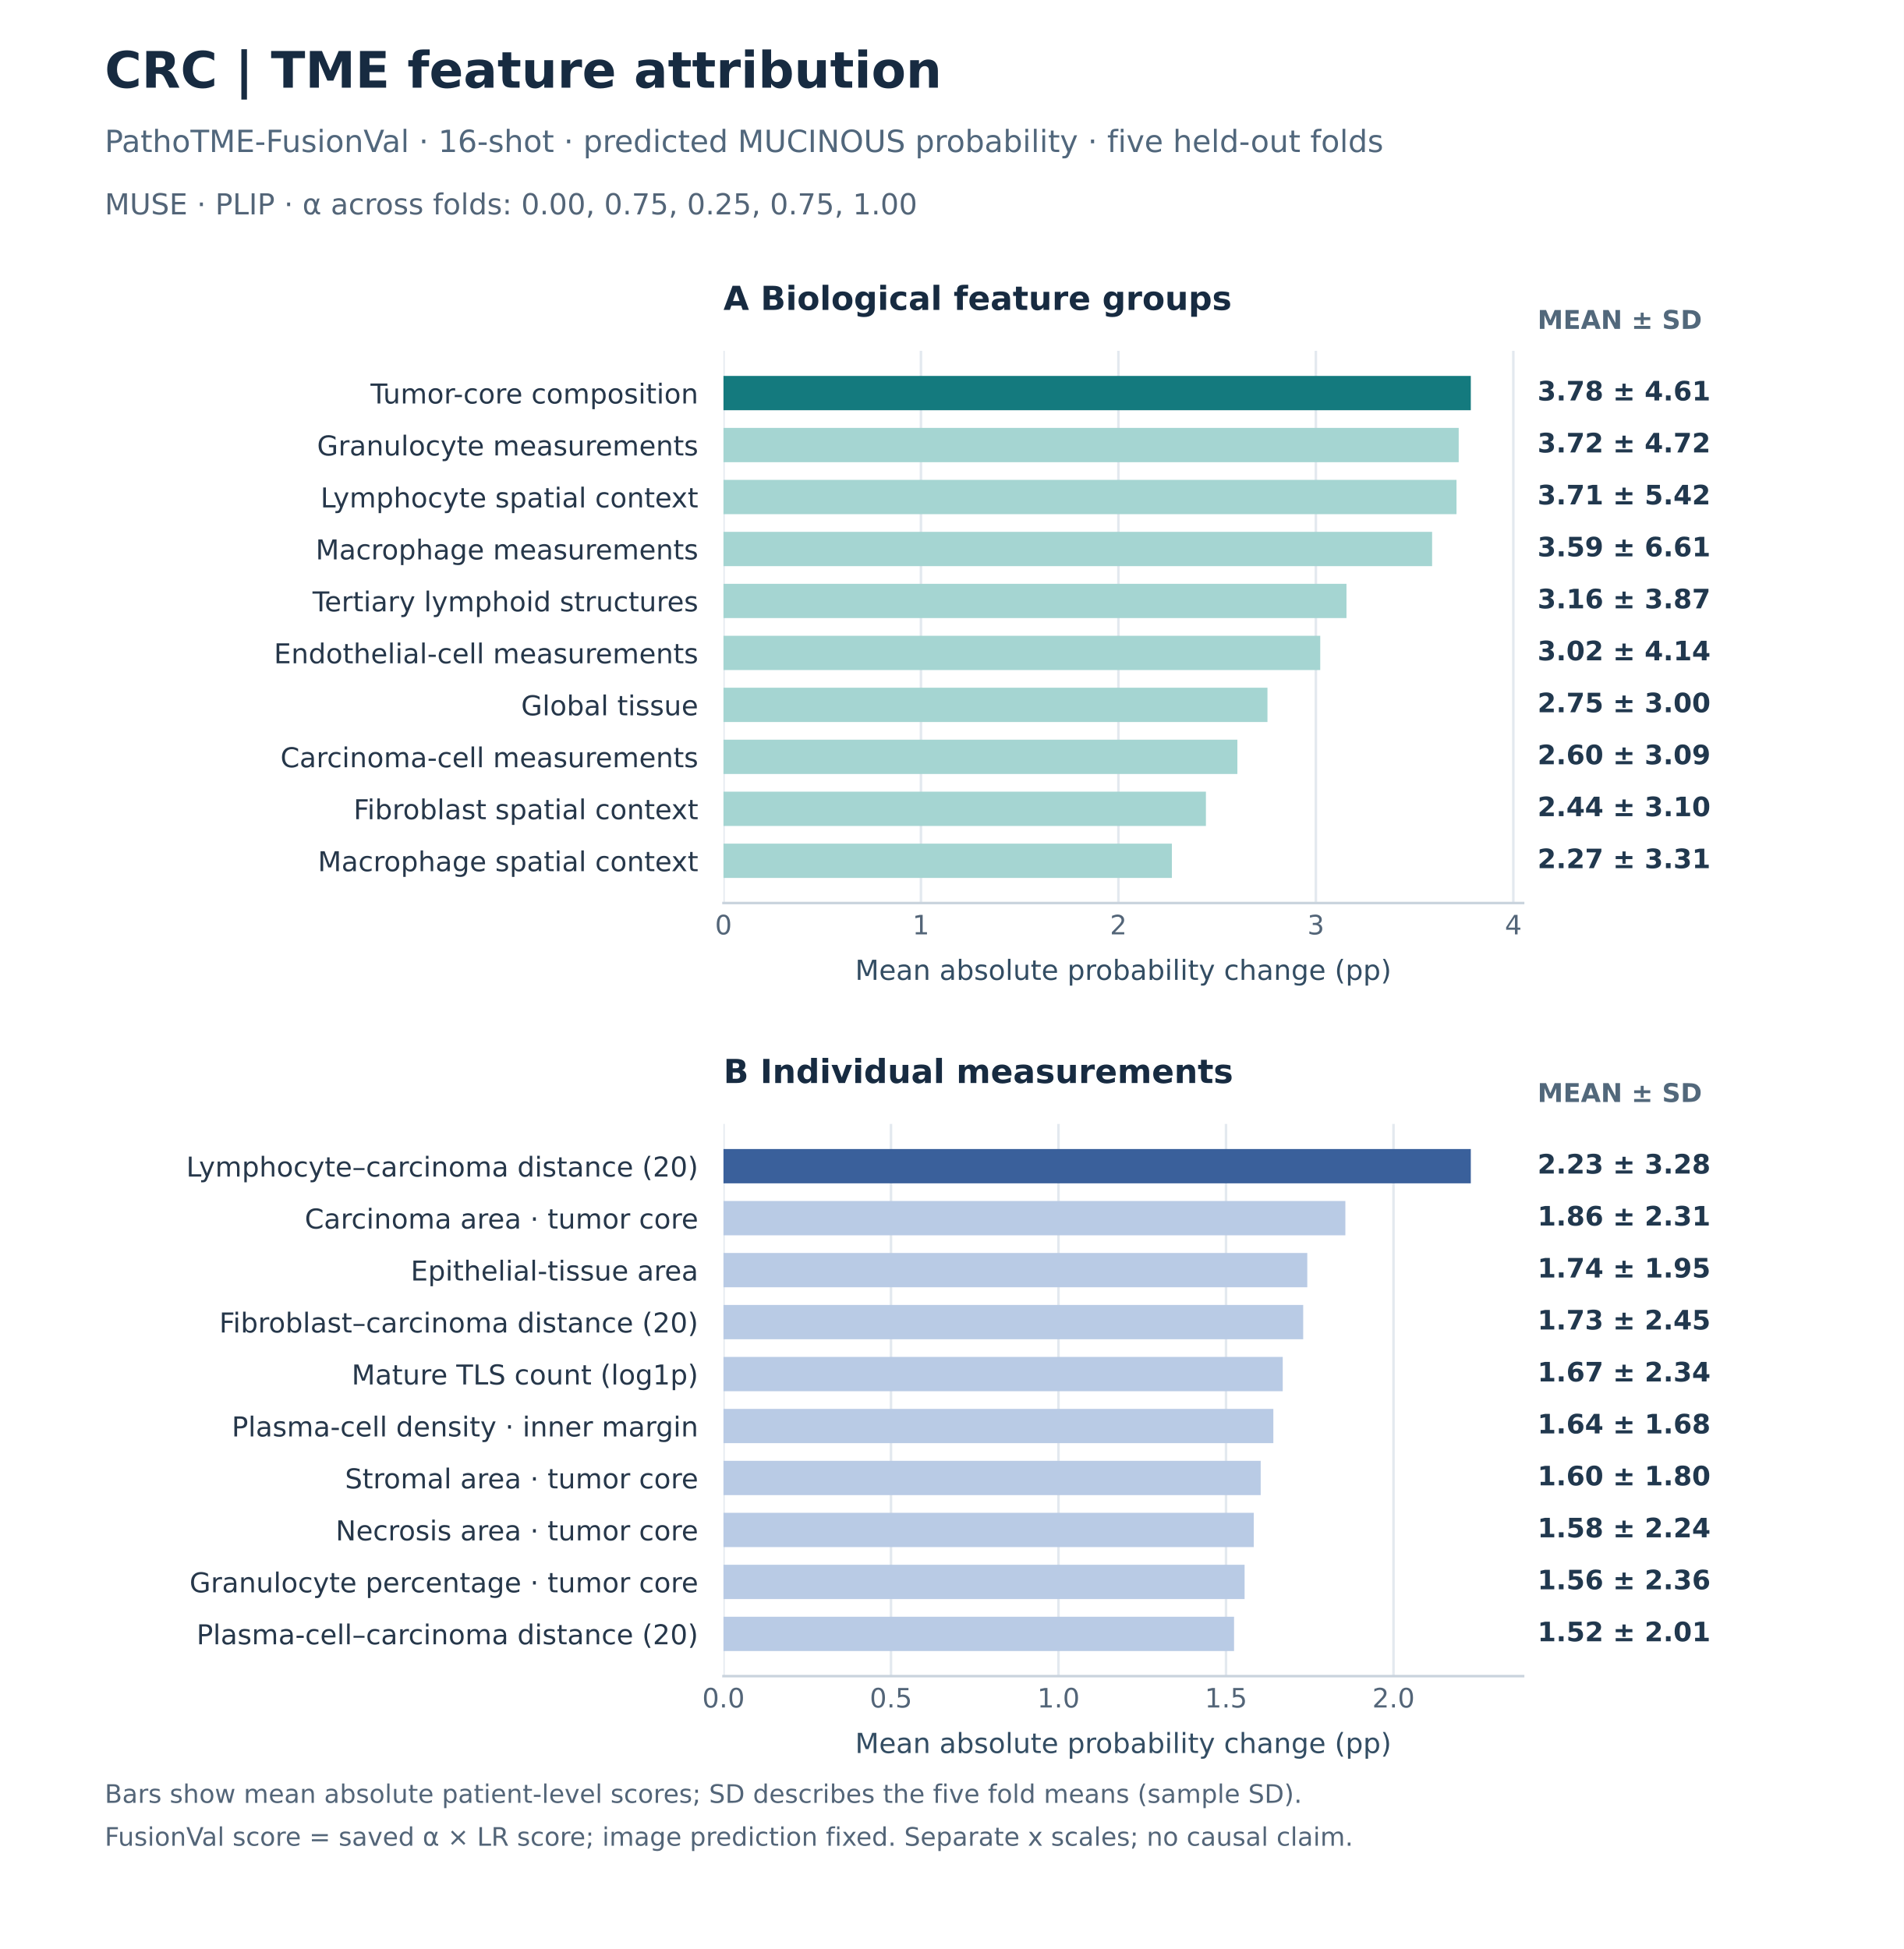
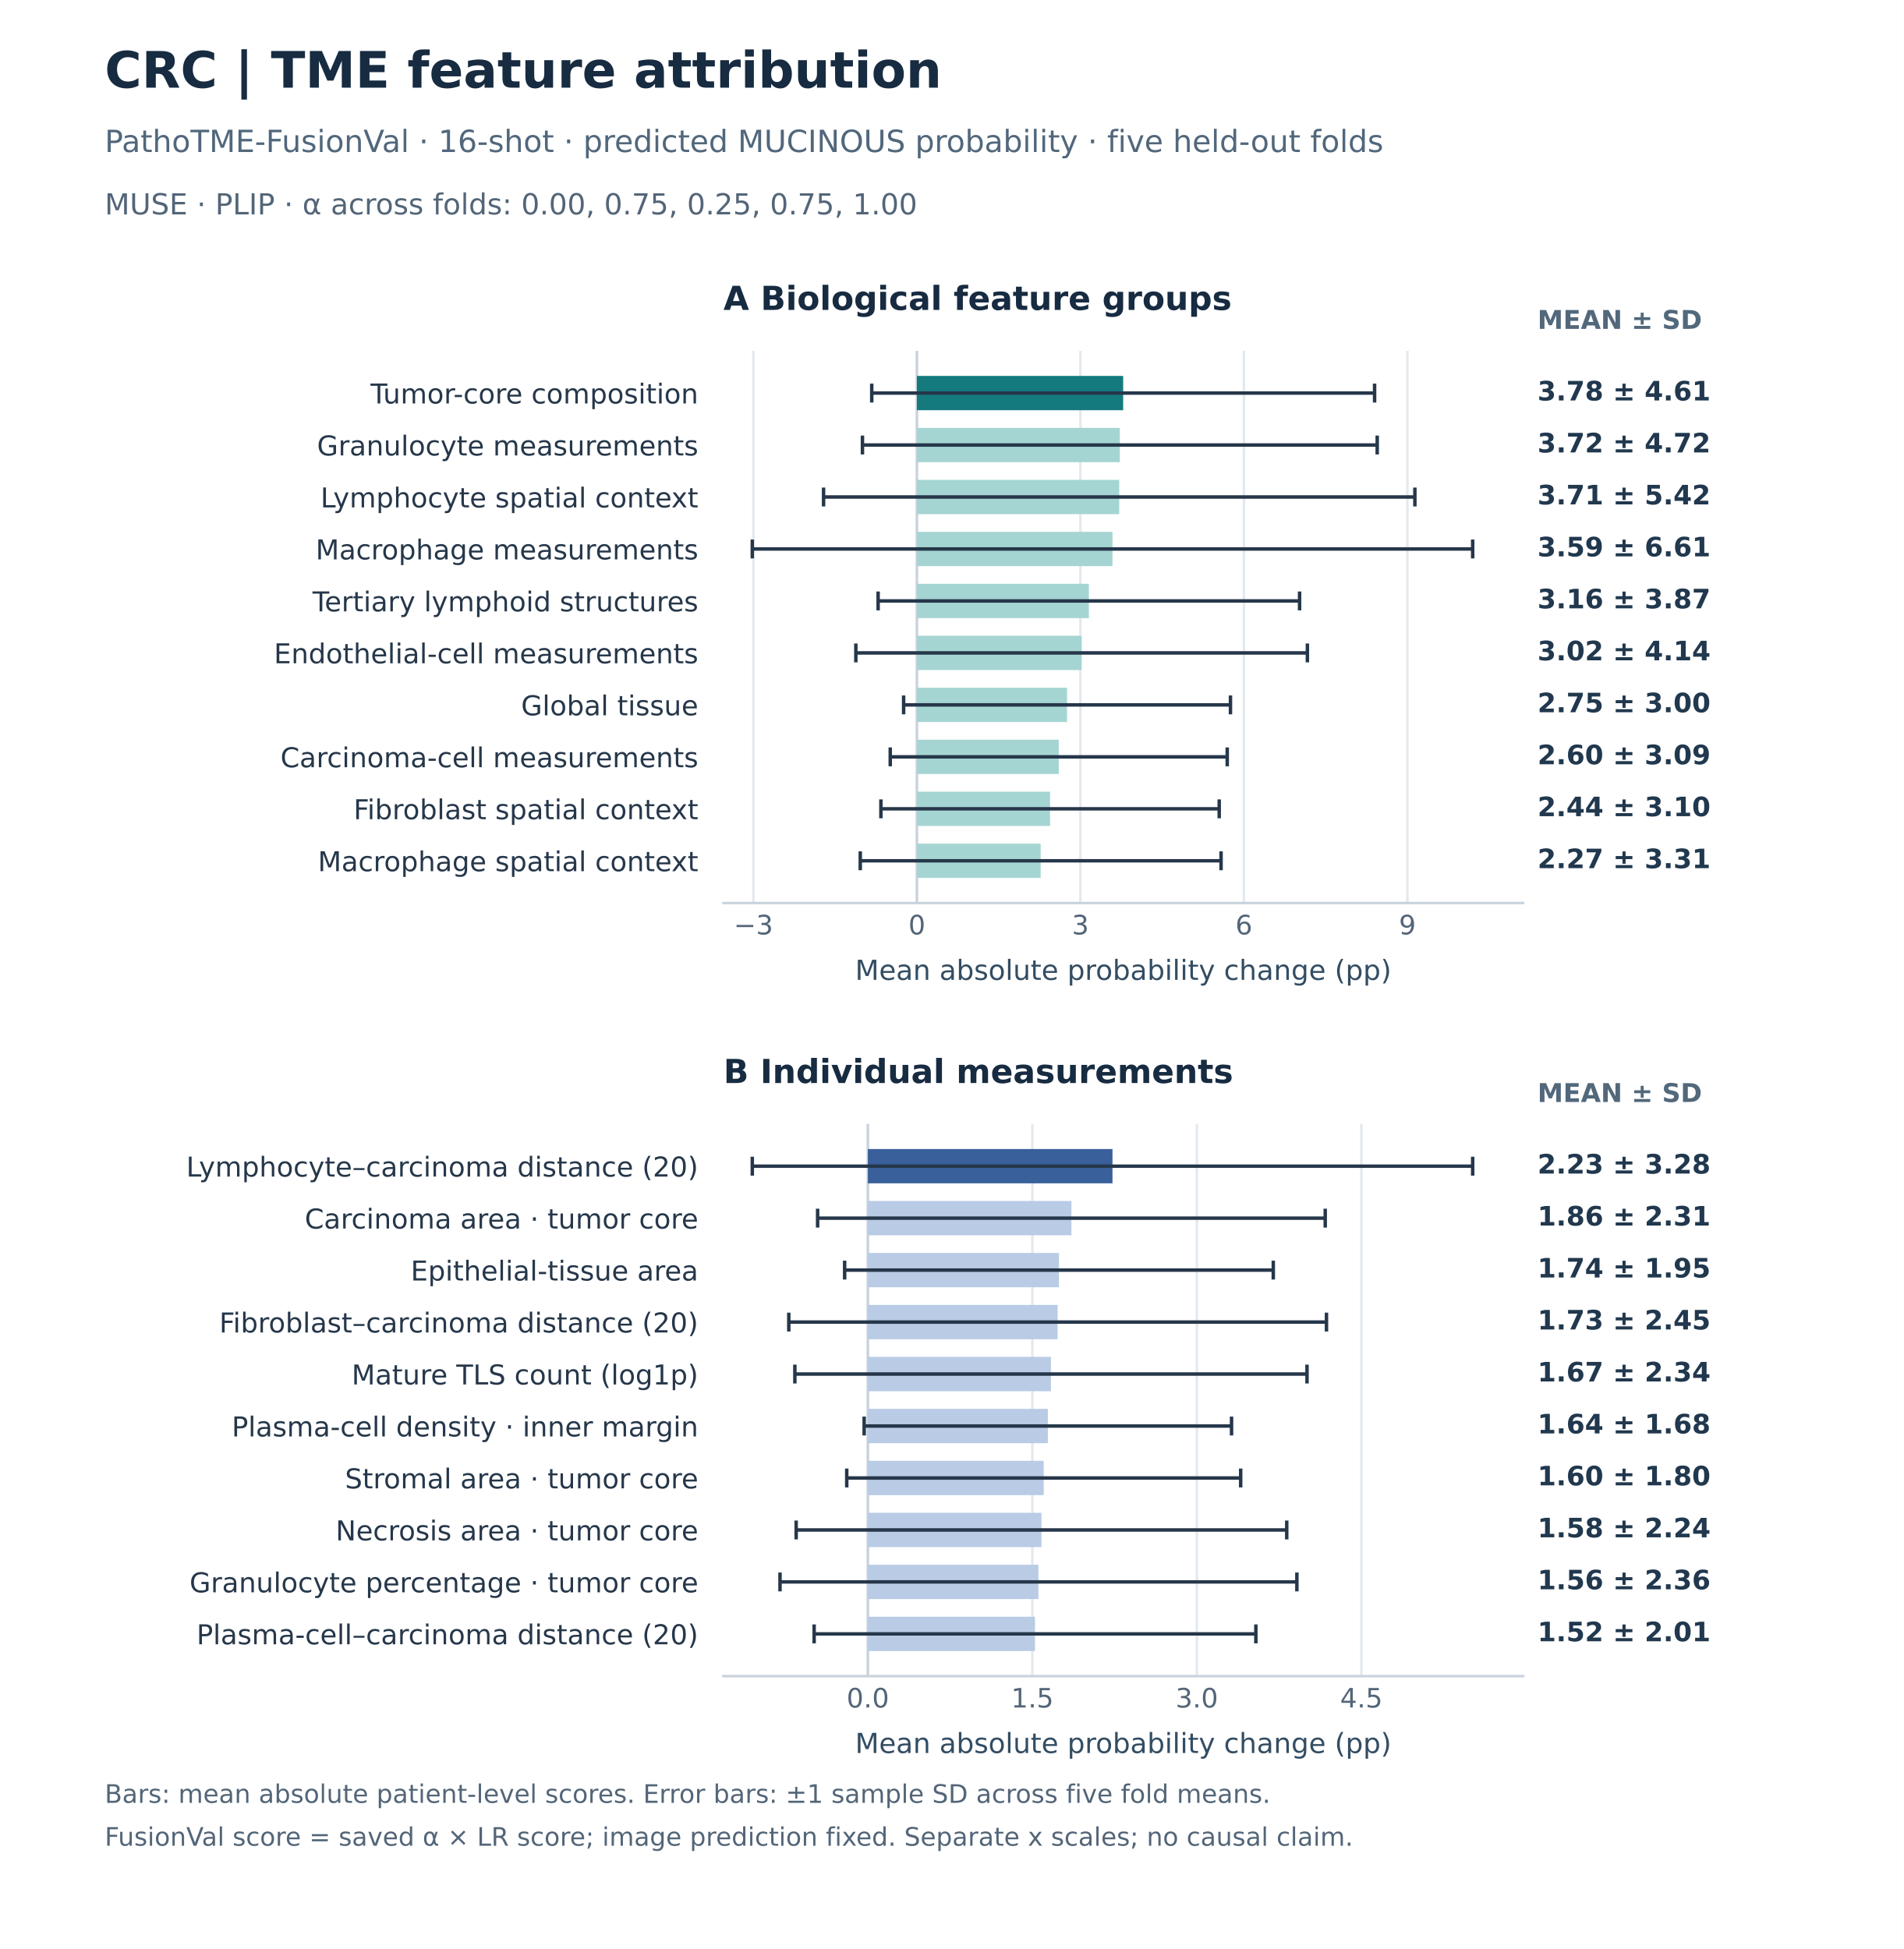
- <svg xmlns="http://www.w3.org/2000/svg" width="604.8pt" height="619.2pt" viewBox="0 0 604.8 619.2" version="1.1">
+ <svg xmlns="http://www.w3.org/2000/svg" xmlns:xlink="http://www.w3.org/1999/xlink" width="604.8pt" height="619.2pt" viewBox="0 0 604.8 619.2" version="1.1">
  <defs>
    <style type="text/css">*{stroke-linejoin: round; stroke-linecap: butt}</style>
  </defs>
  <g id="figure_1">
    <g id="patch_1">
      <path d="M 0 619.2 L 604.8 619.2 L 604.8 0 L 0 0 z " style="fill: #ffffff" />
    </g>
    <g id="axes_1">
      <g id="patch_2">
        <path d="M 229.824 286.896 L 483.84 286.896 L 483.84 111.456 L 229.824 111.456 z " style="fill: #ffffff" />
      </g>
      <g id="matplotlib.axis_1">
        <g id="xtick_1">
          <g id="line2d_1">
-             <path d="M 229.824 286.896 L 229.824 111.456 " clip-path="url(#pbaa1305ae4)" style="fill: none; stroke: #e3e9ef; stroke-width: 0.8; stroke-linecap: square" />
+             <path d="M 239.33 286.896 L 239.33 111.456 " clip-path="url(#pb1732fbd03)" style="fill: none; stroke: #e3e9ef; stroke-width: 0.8; stroke-linecap: square" />
          </g>
          <g id="line2d_2" />
          <g id="text_1">
-             <text style="font-size: 8.5px; font-family: 'DejaVu Sans'; text-anchor: middle; fill: #536578" x="229.824" y="296.855" transform="rotate(-0 229.824 296.8547)">0</text>
+             <text style="font-size: 8.5px; font-family: 'DejaVu Sans'; text-anchor: middle; fill: #536578" x="239.33" y="296.855" transform="rotate(-0 239.3299 296.8547)">−3</text>
          </g>
        </g>
        <g id="xtick_2">
          <g id="line2d_3">
-             <path d="M 292.551 286.896 L 292.551 111.456 " clip-path="url(#pbaa1305ae4)" style="fill: none; stroke: #e3e9ef; stroke-width: 0.8; stroke-linecap: square" />
+             <path d="M 291.269 286.896 L 291.269 111.456 " clip-path="url(#pb1732fbd03)" style="fill: none; stroke: #e3e9ef; stroke-width: 0.8; stroke-linecap: square" />
          </g>
          <g id="line2d_4" />
          <g id="text_2">
-             <text style="font-size: 8.5px; font-family: 'DejaVu Sans'; text-anchor: middle; fill: #536578" x="292.551" y="296.855" transform="rotate(-0 292.551 296.8547)">1</text>
+             <text style="font-size: 8.5px; font-family: 'DejaVu Sans'; text-anchor: middle; fill: #536578" x="291.269" y="296.855" transform="rotate(-0 291.2687 296.8547)">0</text>
          </g>
        </g>
        <g id="xtick_3">
          <g id="line2d_5">
-             <path d="M 355.278 286.896 L 355.278 111.456 " clip-path="url(#pbaa1305ae4)" style="fill: none; stroke: #e3e9ef; stroke-width: 0.8; stroke-linecap: square" />
+             <path d="M 343.208 286.896 L 343.208 111.456 " clip-path="url(#pb1732fbd03)" style="fill: none; stroke: #e3e9ef; stroke-width: 0.8; stroke-linecap: square" />
          </g>
          <g id="line2d_6" />
          <g id="text_3">
-             <text style="font-size: 8.5px; font-family: 'DejaVu Sans'; text-anchor: middle; fill: #536578" x="355.278" y="296.855" transform="rotate(-0 355.278 296.8547)">2</text>
+             <text style="font-size: 8.5px; font-family: 'DejaVu Sans'; text-anchor: middle; fill: #536578" x="343.208" y="296.855" transform="rotate(-0 343.2076 296.8547)">3</text>
          </g>
        </g>
        <g id="xtick_4">
          <g id="line2d_7">
-             <path d="M 418.005 286.896 L 418.005 111.456 " clip-path="url(#pbaa1305ae4)" style="fill: none; stroke: #e3e9ef; stroke-width: 0.8; stroke-linecap: square" />
+             <path d="M 395.146 286.896 L 395.146 111.456 " clip-path="url(#pb1732fbd03)" style="fill: none; stroke: #e3e9ef; stroke-width: 0.8; stroke-linecap: square" />
          </g>
          <g id="line2d_8" />
          <g id="text_4">
-             <text style="font-size: 8.5px; font-family: 'DejaVu Sans'; text-anchor: middle; fill: #536578" x="418.005" y="296.855" transform="rotate(-0 418.005 296.8547)">3</text>
+             <text style="font-size: 8.5px; font-family: 'DejaVu Sans'; text-anchor: middle; fill: #536578" x="395.146" y="296.855" transform="rotate(-0 395.1465 296.8547)">6</text>
          </g>
        </g>
        <g id="xtick_5">
          <g id="line2d_9">
-             <path d="M 480.732 286.896 L 480.732 111.456 " clip-path="url(#pbaa1305ae4)" style="fill: none; stroke: #e3e9ef; stroke-width: 0.8; stroke-linecap: square" />
+             <path d="M 447.085 286.896 L 447.085 111.456 " clip-path="url(#pb1732fbd03)" style="fill: none; stroke: #e3e9ef; stroke-width: 0.8; stroke-linecap: square" />
          </g>
          <g id="line2d_10" />
          <g id="text_5">
-             <text style="font-size: 8.5px; font-family: 'DejaVu Sans'; text-anchor: middle; fill: #536578" x="480.732" y="296.855" transform="rotate(-0 480.7319 296.8547)">4</text>
+             <text style="font-size: 8.5px; font-family: 'DejaVu Sans'; text-anchor: middle; fill: #536578" x="447.085" y="296.855" transform="rotate(-0 447.0853 296.8547)">9</text>
          </g>
        </g>
        <g id="text_6">
          <text style="font-size: 8.8px; font-family: 'DejaVu Sans'; text-anchor: middle; fill: #334d63" x="356.832" y="311.309" transform="rotate(-0 356.832 311.309)">Mean absolute probability change (pp)</text>
        </g>
      </g>
      <g id="matplotlib.axis_2">
        <g id="ytick_1">
          <g id="line2d_11" />
          <g id="text_7">
            <text style="font-size: 8.7px; font-family: 'DejaVu Sans'; text-anchor: end; fill: #26374a" x="221.824" y="128.184" transform="rotate(-0 221.824 128.1843)">Tumor-core composition</text>
          </g>
        </g>
        <g id="ytick_2">
          <g id="line2d_12" />
          <g id="text_8">
            <text style="font-size: 8.7px; font-family: 'DejaVu Sans'; text-anchor: end; fill: #26374a" x="221.824" y="144.695" transform="rotate(-0 221.824 144.6948)">Granulocyte measurements</text>
          </g>
        </g>
        <g id="ytick_3">
          <g id="line2d_13" />
          <g id="text_9">
            <text style="font-size: 8.7px; font-family: 'DejaVu Sans'; text-anchor: end; fill: #26374a" x="221.824" y="161.205" transform="rotate(-0 221.824 161.2052)">Lymphocyte spatial context</text>
          </g>
        </g>
        <g id="ytick_4">
          <g id="line2d_14" />
          <g id="text_10">
            <text style="font-size: 8.7px; font-family: 'DejaVu Sans'; text-anchor: end; fill: #26374a" x="221.824" y="177.716" transform="rotate(-0 221.824 177.7157)">Macrophage measurements</text>
          </g>
        </g>
        <g id="ytick_5">
          <g id="line2d_15" />
          <g id="text_11">
            <text style="font-size: 8.7px; font-family: 'DejaVu Sans'; text-anchor: end; fill: #26374a" x="221.824" y="194.226" transform="rotate(-0 221.824 194.2261)">Tertiary lymphoid structures</text>
          </g>
        </g>
        <g id="ytick_6">
          <g id="line2d_16" />
          <g id="text_12">
            <text style="font-size: 8.7px; font-family: 'DejaVu Sans'; text-anchor: end; fill: #26374a" x="221.824" y="210.737" transform="rotate(-0 221.824 210.7365)">Endothelial-cell measurements</text>
          </g>
        </g>
        <g id="ytick_7">
          <g id="line2d_17" />
          <g id="text_13">
            <text style="font-size: 8.7px; font-family: 'DejaVu Sans'; text-anchor: end; fill: #26374a" x="221.824" y="227.247" transform="rotate(-0 221.824 227.247)">Global tissue</text>
          </g>
        </g>
        <g id="ytick_8">
          <g id="line2d_18" />
          <g id="text_14">
            <text style="font-size: 8.7px; font-family: 'DejaVu Sans'; text-anchor: end; fill: #26374a" x="221.824" y="243.757" transform="rotate(-0 221.824 243.7574)">Carcinoma-cell measurements</text>
          </g>
        </g>
        <g id="ytick_9">
          <g id="line2d_19" />
          <g id="text_15">
            <text style="font-size: 8.7px; font-family: 'DejaVu Sans'; text-anchor: end; fill: #26374a" x="221.824" y="260.268" transform="rotate(-0 221.824 260.2679)">Fibroblast spatial context</text>
          </g>
        </g>
        <g id="ytick_10">
          <g id="line2d_20" />
          <g id="text_16">
            <text style="font-size: 8.7px; font-family: 'DejaVu Sans'; text-anchor: end; fill: #26374a" x="221.824" y="276.778" transform="rotate(-0 221.824 276.7783)">Macrophage spatial context</text>
          </g>
        </g>
      </g>
+       <g id="line2d_21">
+         <path d="M 291.269 286.896 L 291.269 111.456 " clip-path="url(#pb1732fbd03)" style="fill: none; stroke: #c9d3dd; stroke-width: 0.8; stroke-linecap: square" />
+       </g>
      <g id="patch_3">
-         <path d="M 229.824 119.431 L 467.222 119.431 L 467.222 130.327 L 229.824 130.327 z " clip-path="url(#pbaa1305ae4)" style="fill: #147a7e" />
+         <path d="M 291.269 119.431 L 356.792 119.431 L 356.792 130.327 L 291.269 130.327 z " clip-path="url(#pb1732fbd03)" style="fill: #147a7e" />
      </g>
      <g id="patch_4">
-         <path d="M 229.824 135.941 L 463.382 135.941 L 463.382 146.838 L 229.824 146.838 z " clip-path="url(#pbaa1305ae4)" style="fill: #a5d5d2" />
+         <path d="M 291.269 135.941 L 355.732 135.941 L 355.732 146.838 L 291.269 146.838 z " clip-path="url(#pb1732fbd03)" style="fill: #a5d5d2" />
      </g>
      <g id="patch_5">
-         <path d="M 229.824 152.451 L 462.68 152.451 L 462.68 163.348 L 229.824 163.348 z " clip-path="url(#pbaa1305ae4)" style="fill: #a5d5d2" />
+         <path d="M 291.269 152.451 L 355.538 152.451 L 355.538 163.348 L 291.269 163.348 z " clip-path="url(#pb1732fbd03)" style="fill: #a5d5d2" />
      </g>
      <g id="patch_6">
-         <path d="M 229.824 168.962 L 454.931 168.962 L 454.931 179.859 L 229.824 179.859 z " clip-path="url(#pbaa1305ae4)" style="fill: #a5d5d2" />
+         <path d="M 291.269 168.962 L 353.399 168.962 L 353.399 179.859 L 291.269 179.859 z " clip-path="url(#pb1732fbd03)" style="fill: #a5d5d2" />
      </g>
      <g id="patch_7">
-         <path d="M 229.824 185.472 L 427.73 185.472 L 427.73 196.369 L 229.824 196.369 z " clip-path="url(#pbaa1305ae4)" style="fill: #a5d5d2" />
+         <path d="M 291.269 185.472 L 345.892 185.472 L 345.892 196.369 L 291.269 196.369 z " clip-path="url(#pb1732fbd03)" style="fill: #a5d5d2" />
      </g>
      <g id="patch_8">
-         <path d="M 229.824 201.983 L 419.394 201.983 L 419.394 212.88 L 229.824 212.88 z " clip-path="url(#pbaa1305ae4)" style="fill: #a5d5d2" />
+         <path d="M 291.269 201.983 L 343.591 201.983 L 343.591 212.88 L 291.269 212.88 z " clip-path="url(#pb1732fbd03)" style="fill: #a5d5d2" />
      </g>
      <g id="patch_9">
-         <path d="M 229.824 218.493 L 402.63 218.493 L 402.63 229.39 L 229.824 229.39 z " clip-path="url(#pbaa1305ae4)" style="fill: #a5d5d2" />
+         <path d="M 291.269 218.493 L 338.964 218.493 L 338.964 229.39 L 291.269 229.39 z " clip-path="url(#pb1732fbd03)" style="fill: #a5d5d2" />
      </g>
      <g id="patch_10">
-         <path d="M 229.824 235.004 L 393.071 235.004 L 393.071 245.901 L 229.824 245.901 z " clip-path="url(#pbaa1305ae4)" style="fill: #a5d5d2" />
+         <path d="M 291.269 235.004 L 336.326 235.004 L 336.326 245.901 L 291.269 245.901 z " clip-path="url(#pb1732fbd03)" style="fill: #a5d5d2" />
      </g>
      <g id="patch_11">
-         <path d="M 229.824 251.514 L 383.082 251.514 L 383.082 262.411 L 229.824 262.411 z " clip-path="url(#pbaa1305ae4)" style="fill: #a5d5d2" />
+         <path d="M 291.269 251.514 L 333.569 251.514 L 333.569 262.411 L 291.269 262.411 z " clip-path="url(#pb1732fbd03)" style="fill: #a5d5d2" />
      </g>
      <g id="patch_12">
-         <path d="M 229.824 268.025 L 372.265 268.025 L 372.265 278.921 L 229.824 278.921 z " clip-path="url(#pbaa1305ae4)" style="fill: #a5d5d2" />
+         <path d="M 291.269 268.025 L 330.583 268.025 L 330.583 278.921 L 291.269 278.921 z " clip-path="url(#pb1732fbd03)" style="fill: #a5d5d2" />
      </g>
      <g id="patch_13">
        <path d="M 229.824 286.896 L 483.84 286.896 " style="fill: none; stroke: #c9d3dd; stroke-width: 0.8; stroke-linejoin: miter; stroke-linecap: square" />
+       </g>
+       <g id="LineCollection_1">
+         <path d="M 276.923 124.879 L 436.66 124.879 " clip-path="url(#pb1732fbd03)" style="fill: none; stroke: #26374a; stroke-width: 1.1" />
+         <path d="M 273.973 141.389 L 437.491 141.389 " clip-path="url(#pb1732fbd03)" style="fill: none; stroke: #26374a; stroke-width: 1.1" />
+         <path d="M 261.62 157.9 L 449.456 157.9 " clip-path="url(#pb1732fbd03)" style="fill: none; stroke: #26374a; stroke-width: 1.1" />
+         <path d="M 238.978 174.41 L 467.821 174.41 " clip-path="url(#pb1732fbd03)" style="fill: none; stroke: #26374a; stroke-width: 1.1" />
+         <path d="M 278.951 190.921 L 412.832 190.921 " clip-path="url(#pb1732fbd03)" style="fill: none; stroke: #26374a; stroke-width: 1.1" />
+         <path d="M 271.87 207.431 L 415.312 207.431 " clip-path="url(#pb1732fbd03)" style="fill: none; stroke: #26374a; stroke-width: 1.1" />
+         <path d="M 287.052 223.942 L 390.876 223.942 " clip-path="url(#pb1732fbd03)" style="fill: none; stroke: #26374a; stroke-width: 1.1" />
+         <path d="M 282.802 240.452 L 389.849 240.452 " clip-path="url(#pb1732fbd03)" style="fill: none; stroke: #26374a; stroke-width: 1.1" />
+         <path d="M 279.834 256.963 L 387.303 256.963 " clip-path="url(#pb1732fbd03)" style="fill: none; stroke: #26374a; stroke-width: 1.1" />
+         <path d="M 273.276 273.473 L 387.89 273.473 " clip-path="url(#pb1732fbd03)" style="fill: none; stroke: #26374a; stroke-width: 1.1" />
+       </g>
+       <g id="line2d_22">
+         <defs>
+           <path id="m131f5a42c3" d="M 0 3 L 0 -3 " style="stroke: #26374a; stroke-width: 1.1" />
+         </defs>
+         <g clip-path="url(#pb1732fbd03)">
+           <use xlink:href="#m131f5a42c3" x="276.923" y="124.879" style="fill: #1f77b4; stroke: #26374a; stroke-width: 1.1" />
+           <use xlink:href="#m131f5a42c3" x="273.973" y="141.389" style="fill: #1f77b4; stroke: #26374a; stroke-width: 1.1" />
+           <use xlink:href="#m131f5a42c3" x="261.62" y="157.9" style="fill: #1f77b4; stroke: #26374a; stroke-width: 1.1" />
+           <use xlink:href="#m131f5a42c3" x="238.978" y="174.41" style="fill: #1f77b4; stroke: #26374a; stroke-width: 1.1" />
+           <use xlink:href="#m131f5a42c3" x="278.951" y="190.921" style="fill: #1f77b4; stroke: #26374a; stroke-width: 1.1" />
+           <use xlink:href="#m131f5a42c3" x="271.87" y="207.431" style="fill: #1f77b4; stroke: #26374a; stroke-width: 1.1" />
+           <use xlink:href="#m131f5a42c3" x="287.052" y="223.942" style="fill: #1f77b4; stroke: #26374a; stroke-width: 1.1" />
+           <use xlink:href="#m131f5a42c3" x="282.802" y="240.452" style="fill: #1f77b4; stroke: #26374a; stroke-width: 1.1" />
+           <use xlink:href="#m131f5a42c3" x="279.834" y="256.963" style="fill: #1f77b4; stroke: #26374a; stroke-width: 1.1" />
+           <use xlink:href="#m131f5a42c3" x="273.276" y="273.473" style="fill: #1f77b4; stroke: #26374a; stroke-width: 1.1" />
+         </g>
+       </g>
+       <g id="line2d_23">
+         <g clip-path="url(#pb1732fbd03)">
+           <use xlink:href="#m131f5a42c3" x="436.66" y="124.879" style="fill: #1f77b4; stroke: #26374a; stroke-width: 1.1" />
+           <use xlink:href="#m131f5a42c3" x="437.491" y="141.389" style="fill: #1f77b4; stroke: #26374a; stroke-width: 1.1" />
+           <use xlink:href="#m131f5a42c3" x="449.456" y="157.9" style="fill: #1f77b4; stroke: #26374a; stroke-width: 1.1" />
+           <use xlink:href="#m131f5a42c3" x="467.821" y="174.41" style="fill: #1f77b4; stroke: #26374a; stroke-width: 1.1" />
+           <use xlink:href="#m131f5a42c3" x="412.832" y="190.921" style="fill: #1f77b4; stroke: #26374a; stroke-width: 1.1" />
+           <use xlink:href="#m131f5a42c3" x="415.312" y="207.431" style="fill: #1f77b4; stroke: #26374a; stroke-width: 1.1" />
+           <use xlink:href="#m131f5a42c3" x="390.876" y="223.942" style="fill: #1f77b4; stroke: #26374a; stroke-width: 1.1" />
+           <use xlink:href="#m131f5a42c3" x="389.849" y="240.452" style="fill: #1f77b4; stroke: #26374a; stroke-width: 1.1" />
+           <use xlink:href="#m131f5a42c3" x="387.303" y="256.963" style="fill: #1f77b4; stroke: #26374a; stroke-width: 1.1" />
+           <use xlink:href="#m131f5a42c3" x="387.89" y="273.473" style="fill: #1f77b4; stroke: #26374a; stroke-width: 1.1" />
+         </g>
      </g>
      <g id="text_17">
        <text style="font-weight: 700; font-size: 8.2px; font-family: 'DejaVu Sans'; text-anchor: start; fill: #52687b" x="488.412" y="104.487" transform="rotate(-0 488.4123 104.4875)">MEAN ± SD</text>
      </g>
      <g id="text_18">
        <text style="font-weight: 700; font-size: 10.5px; font-family: 'DejaVu Sans'; text-anchor: start; fill: #172b41" x="229.824" y="98.456" transform="rotate(-0 229.824 98.456)">A  Biological feature groups</text>
      </g>
      <g id="text_19">
        <text style="font-weight: 600; font-size: 8.5px; font-family: 'DejaVu Sans'; text-anchor: start; fill: #21384e" x="488.412" y="127.224" transform="rotate(-0 488.4123 127.2245)">3.78 ± 4.61</text>
      </g>
      <g id="text_20">
        <text style="font-weight: 600; font-size: 8.5px; font-family: 'DejaVu Sans'; text-anchor: start; fill: #21384e" x="488.412" y="143.735" transform="rotate(-0 488.4123 143.7349)">3.72 ± 4.72</text>
      </g>
      <g id="text_21">
        <text style="font-weight: 600; font-size: 8.5px; font-family: 'DejaVu Sans'; text-anchor: start; fill: #21384e" x="488.412" y="160.245" transform="rotate(-0 488.4123 160.2454)">3.71 ± 5.42</text>
      </g>
      <g id="text_22">
        <text style="font-weight: 600; font-size: 8.5px; font-family: 'DejaVu Sans'; text-anchor: start; fill: #21384e" x="488.412" y="176.756" transform="rotate(-0 488.4123 176.7558)">3.59 ± 6.61</text>
      </g>
      <g id="text_23">
        <text style="font-weight: 600; font-size: 8.5px; font-family: 'DejaVu Sans'; text-anchor: start; fill: #21384e" x="488.412" y="193.266" transform="rotate(-0 488.4123 193.2662)">3.16 ± 3.87</text>
      </g>
      <g id="text_24">
        <text style="font-weight: 600; font-size: 8.5px; font-family: 'DejaVu Sans'; text-anchor: start; fill: #21384e" x="488.412" y="209.777" transform="rotate(-0 488.4123 209.7767)">3.02 ± 4.14</text>
      </g>
      <g id="text_25">
        <text style="font-weight: 600; font-size: 8.5px; font-family: 'DejaVu Sans'; text-anchor: start; fill: #21384e" x="488.412" y="226.287" transform="rotate(-0 488.4123 226.2871)">2.75 ± 3.00</text>
      </g>
      <g id="text_26">
        <text style="font-weight: 600; font-size: 8.5px; font-family: 'DejaVu Sans'; text-anchor: start; fill: #21384e" x="488.412" y="242.798" transform="rotate(-0 488.4123 242.7976)">2.60 ± 3.09</text>
      </g>
      <g id="text_27">
        <text style="font-weight: 600; font-size: 8.5px; font-family: 'DejaVu Sans'; text-anchor: start; fill: #21384e" x="488.412" y="259.308" transform="rotate(-0 488.4123 259.308)">2.44 ± 3.10</text>
      </g>
      <g id="text_28">
        <text style="font-weight: 600; font-size: 8.5px; font-family: 'DejaVu Sans'; text-anchor: start; fill: #21384e" x="488.412" y="275.818" transform="rotate(-0 488.4123 275.8185)">2.27 ± 3.31</text>
      </g>
    </g>
    <g id="axes_2">
      <g id="patch_14">
        <path d="M 229.824 532.512 L 483.84 532.512 L 483.84 357.072 L 229.824 357.072 z " style="fill: #ffffff" />
      </g>
      <g id="matplotlib.axis_3">
        <g id="xtick_6">
-           <g id="line2d_21">
-             <path d="M 229.824 532.512 L 229.824 357.072 " clip-path="url(#p6e0feb3600)" style="fill: none; stroke: #e3e9ef; stroke-width: 0.8; stroke-linecap: square" />
-           </g>
-           <g id="line2d_22" />
+           <g id="line2d_24">
+             <path d="M 275.69 532.512 L 275.69 357.072 " clip-path="url(#pdbe1bb6388)" style="fill: none; stroke: #e3e9ef; stroke-width: 0.8; stroke-linecap: square" />
+           </g>
+           <g id="line2d_25" />
          <g id="text_29">
-             <text style="font-size: 8.5px; font-family: 'DejaVu Sans'; text-anchor: middle; fill: #536578" x="229.824" y="542.471" transform="rotate(-0 229.824 542.4707)">0.0</text>
+             <text style="font-size: 8.5px; font-family: 'DejaVu Sans'; text-anchor: middle; fill: #536578" x="275.69" y="542.471" transform="rotate(-0 275.6904 542.4707)">0.0</text>
          </g>
        </g>
        <g id="xtick_7">
-           <g id="line2d_23">
-             <path d="M 283.035 532.512 L 283.035 357.072 " clip-path="url(#p6e0feb3600)" style="fill: none; stroke: #e3e9ef; stroke-width: 0.8; stroke-linecap: square" />
-           </g>
-           <g id="line2d_24" />
+           <g id="line2d_26">
+             <path d="M 327.944 532.512 L 327.944 357.072 " clip-path="url(#pdbe1bb6388)" style="fill: none; stroke: #e3e9ef; stroke-width: 0.8; stroke-linecap: square" />
+           </g>
+           <g id="line2d_27" />
          <g id="text_30">
-             <text style="font-size: 8.5px; font-family: 'DejaVu Sans'; text-anchor: middle; fill: #536578" x="283.035" y="542.471" transform="rotate(-0 283.035 542.4707)">0.5</text>
+             <text style="font-size: 8.5px; font-family: 'DejaVu Sans'; text-anchor: middle; fill: #536578" x="327.944" y="542.471" transform="rotate(-0 327.944 542.4707)">1.5</text>
          </g>
        </g>
        <g id="xtick_8">
-           <g id="line2d_25">
-             <path d="M 336.246 532.512 L 336.246 357.072 " clip-path="url(#p6e0feb3600)" style="fill: none; stroke: #e3e9ef; stroke-width: 0.8; stroke-linecap: square" />
-           </g>
-           <g id="line2d_26" />
+           <g id="line2d_28">
+             <path d="M 380.198 532.512 L 380.198 357.072 " clip-path="url(#pdbe1bb6388)" style="fill: none; stroke: #e3e9ef; stroke-width: 0.8; stroke-linecap: square" />
+           </g>
+           <g id="line2d_29" />
          <g id="text_31">
-             <text style="font-size: 8.5px; font-family: 'DejaVu Sans'; text-anchor: middle; fill: #536578" x="336.246" y="542.471" transform="rotate(-0 336.2459 542.4707)">1.0</text>
+             <text style="font-size: 8.5px; font-family: 'DejaVu Sans'; text-anchor: middle; fill: #536578" x="380.198" y="542.471" transform="rotate(-0 380.1976 542.4707)">3.0</text>
          </g>
        </g>
        <g id="xtick_9">
-           <g id="line2d_27">
-             <path d="M 389.457 532.512 L 389.457 357.072 " clip-path="url(#p6e0feb3600)" style="fill: none; stroke: #e3e9ef; stroke-width: 0.8; stroke-linecap: square" />
-           </g>
-           <g id="line2d_28" />
+           <g id="line2d_30">
+             <path d="M 432.451 532.512 L 432.451 357.072 " clip-path="url(#pdbe1bb6388)" style="fill: none; stroke: #e3e9ef; stroke-width: 0.8; stroke-linecap: square" />
+           </g>
+           <g id="line2d_31" />
          <g id="text_32">
-             <text style="font-size: 8.5px; font-family: 'DejaVu Sans'; text-anchor: middle; fill: #536578" x="389.457" y="542.471" transform="rotate(-0 389.4569 542.4707)">1.5</text>
-           </g>
-         </g>
-         <g id="xtick_10">
-           <g id="line2d_29">
-             <path d="M 442.668 532.512 L 442.668 357.072 " clip-path="url(#p6e0feb3600)" style="fill: none; stroke: #e3e9ef; stroke-width: 0.8; stroke-linecap: square" />
-           </g>
-           <g id="line2d_30" />
-           <g id="text_33">
-             <text style="font-size: 8.5px; font-family: 'DejaVu Sans'; text-anchor: middle; fill: #536578" x="442.668" y="542.471" transform="rotate(-0 442.6679 542.4707)">2.0</text>
-           </g>
-         </g>
-         <g id="text_34">
+             <text style="font-size: 8.5px; font-family: 'DejaVu Sans'; text-anchor: middle; fill: #536578" x="432.451" y="542.471" transform="rotate(-0 432.4512 542.4707)">4.5</text>
+           </g>
+         </g>
+         <g id="text_33">
          <text style="font-size: 8.8px; font-family: 'DejaVu Sans'; text-anchor: middle; fill: #334d63" x="356.832" y="556.925" transform="rotate(-0 356.832 556.925)">Mean absolute probability change (pp)</text>
        </g>
      </g>
      <g id="matplotlib.axis_4">
        <g id="ytick_11">
-           <g id="line2d_31" />
+           <g id="line2d_32" />
+           <g id="text_34">
+             <text style="font-size: 8.7px; font-family: 'DejaVu Sans'; text-anchor: end; fill: #26374a" x="221.824" y="373.8" transform="rotate(-0 221.824 373.8003)">Lymphocyte–carcinoma distance (20)</text>
+           </g>
+         </g>
+         <g id="ytick_12">
+           <g id="line2d_33" />
          <g id="text_35">
-             <text style="font-size: 8.7px; font-family: 'DejaVu Sans'; text-anchor: end; fill: #26374a" x="221.824" y="373.8" transform="rotate(-0 221.824 373.8003)">Lymphocyte–carcinoma distance (20)</text>
-           </g>
-         </g>
-         <g id="ytick_12">
-           <g id="line2d_32" />
+             <text style="font-size: 8.7px; font-family: 'DejaVu Sans'; text-anchor: end; fill: #26374a" x="221.824" y="390.311" transform="rotate(-0 221.824 390.3108)">Carcinoma area · tumor core</text>
+           </g>
+         </g>
+         <g id="ytick_13">
+           <g id="line2d_34" />
          <g id="text_36">
-             <text style="font-size: 8.7px; font-family: 'DejaVu Sans'; text-anchor: end; fill: #26374a" x="221.824" y="390.311" transform="rotate(-0 221.824 390.3108)">Carcinoma area · tumor core</text>
-           </g>
-         </g>
-         <g id="ytick_13">
-           <g id="line2d_33" />
+             <text style="font-size: 8.7px; font-family: 'DejaVu Sans'; text-anchor: end; fill: #26374a" x="221.824" y="406.821" transform="rotate(-0 221.824 406.8212)">Epithelial-tissue area</text>
+           </g>
+         </g>
+         <g id="ytick_14">
+           <g id="line2d_35" />
          <g id="text_37">
-             <text style="font-size: 8.7px; font-family: 'DejaVu Sans'; text-anchor: end; fill: #26374a" x="221.824" y="406.821" transform="rotate(-0 221.824 406.8212)">Epithelial-tissue area</text>
-           </g>
-         </g>
-         <g id="ytick_14">
-           <g id="line2d_34" />
+             <text style="font-size: 8.7px; font-family: 'DejaVu Sans'; text-anchor: end; fill: #26374a" x="221.824" y="423.332" transform="rotate(-0 221.824 423.3317)">Fibroblast–carcinoma distance (20)</text>
+           </g>
+         </g>
+         <g id="ytick_15">
+           <g id="line2d_36" />
          <g id="text_38">
-             <text style="font-size: 8.7px; font-family: 'DejaVu Sans'; text-anchor: end; fill: #26374a" x="221.824" y="423.332" transform="rotate(-0 221.824 423.3317)">Fibroblast–carcinoma distance (20)</text>
-           </g>
-         </g>
-         <g id="ytick_15">
-           <g id="line2d_35" />
+             <text style="font-size: 8.7px; font-family: 'DejaVu Sans'; text-anchor: end; fill: #26374a" x="221.824" y="439.842" transform="rotate(-0 221.824 439.8421)">Mature TLS count (log1p)</text>
+           </g>
+         </g>
+         <g id="ytick_16">
+           <g id="line2d_37" />
          <g id="text_39">
-             <text style="font-size: 8.7px; font-family: 'DejaVu Sans'; text-anchor: end; fill: #26374a" x="221.824" y="439.842" transform="rotate(-0 221.824 439.8421)">Mature TLS count (log1p)</text>
-           </g>
-         </g>
-         <g id="ytick_16">
-           <g id="line2d_36" />
+             <text style="font-size: 8.7px; font-family: 'DejaVu Sans'; text-anchor: end; fill: #26374a" x="221.824" y="456.353" transform="rotate(-0 221.824 456.3525)">Plasma-cell density · inner margin</text>
+           </g>
+         </g>
+         <g id="ytick_17">
+           <g id="line2d_38" />
          <g id="text_40">
-             <text style="font-size: 8.7px; font-family: 'DejaVu Sans'; text-anchor: end; fill: #26374a" x="221.824" y="456.353" transform="rotate(-0 221.824 456.3525)">Plasma-cell density · inner margin</text>
-           </g>
-         </g>
-         <g id="ytick_17">
-           <g id="line2d_37" />
+             <text style="font-size: 8.7px; font-family: 'DejaVu Sans'; text-anchor: end; fill: #26374a" x="221.824" y="472.863" transform="rotate(-0 221.824 472.863)">Stromal area · tumor core</text>
+           </g>
+         </g>
+         <g id="ytick_18">
+           <g id="line2d_39" />
          <g id="text_41">
-             <text style="font-size: 8.7px; font-family: 'DejaVu Sans'; text-anchor: end; fill: #26374a" x="221.824" y="472.863" transform="rotate(-0 221.824 472.863)">Stromal area · tumor core</text>
-           </g>
-         </g>
-         <g id="ytick_18">
-           <g id="line2d_38" />
+             <text style="font-size: 8.7px; font-family: 'DejaVu Sans'; text-anchor: end; fill: #26374a" x="221.824" y="489.373" transform="rotate(-0 221.824 489.3734)">Necrosis area · tumor core</text>
+           </g>
+         </g>
+         <g id="ytick_19">
+           <g id="line2d_40" />
          <g id="text_42">
-             <text style="font-size: 8.7px; font-family: 'DejaVu Sans'; text-anchor: end; fill: #26374a" x="221.824" y="489.373" transform="rotate(-0 221.824 489.3734)">Necrosis area · tumor core</text>
-           </g>
-         </g>
-         <g id="ytick_19">
-           <g id="line2d_39" />
+             <text style="font-size: 8.7px; font-family: 'DejaVu Sans'; text-anchor: end; fill: #26374a" x="221.824" y="505.884" transform="rotate(-0 221.824 505.8839)">Granulocyte percentage · tumor core</text>
+           </g>
+         </g>
+         <g id="ytick_20">
+           <g id="line2d_41" />
          <g id="text_43">
-             <text style="font-size: 8.7px; font-family: 'DejaVu Sans'; text-anchor: end; fill: #26374a" x="221.824" y="505.884" transform="rotate(-0 221.824 505.8839)">Granulocyte percentage · tumor core</text>
-           </g>
-         </g>
-         <g id="ytick_20">
-           <g id="line2d_40" />
-           <g id="text_44">
            <text style="font-size: 8.7px; font-family: 'DejaVu Sans'; text-anchor: end; fill: #26374a" x="221.824" y="522.394" transform="rotate(-0 221.824 522.3943)">Plasma-cell–carcinoma distance (20)</text>
          </g>
        </g>
      </g>
+       <g id="line2d_42">
+         <path d="M 275.69 532.512 L 275.69 357.072 " clip-path="url(#pdbe1bb6388)" style="fill: none; stroke: #c9d3dd; stroke-width: 0.8; stroke-linecap: square" />
+       </g>
      <g id="patch_15">
-         <path d="M 229.824 365.047 L 467.222 365.047 L 467.222 375.943 L 229.824 375.943 z " clip-path="url(#p6e0feb3600)" style="fill: #3a609b" />
+         <path d="M 275.69 365.047 L 353.399 365.047 L 353.399 375.943 L 275.69 375.943 z " clip-path="url(#pdbe1bb6388)" style="fill: #3a609b" />
      </g>
      <g id="patch_16">
-         <path d="M 229.824 381.557 L 427.375 381.557 L 427.375 392.454 L 229.824 392.454 z " clip-path="url(#p6e0feb3600)" style="fill: #b9cbe5" />
+         <path d="M 275.69 381.557 L 340.356 381.557 L 340.356 392.454 L 275.69 392.454 z " clip-path="url(#pdbe1bb6388)" style="fill: #b9cbe5" />
      </g>
      <g id="patch_17">
-         <path d="M 229.824 398.067 L 415.279 398.067 L 415.279 408.964 L 229.824 408.964 z " clip-path="url(#p6e0feb3600)" style="fill: #b9cbe5" />
+         <path d="M 275.69 398.067 L 336.396 398.067 L 336.396 408.964 L 275.69 408.964 z " clip-path="url(#pdbe1bb6388)" style="fill: #b9cbe5" />
      </g>
      <g id="patch_18">
-         <path d="M 229.824 414.578 L 413.984 414.578 L 413.984 425.475 L 229.824 425.475 z " clip-path="url(#p6e0feb3600)" style="fill: #b9cbe5" />
+         <path d="M 275.69 414.578 L 335.972 414.578 L 335.972 425.475 L 275.69 425.475 z " clip-path="url(#pdbe1bb6388)" style="fill: #b9cbe5" />
      </g>
      <g id="patch_19">
-         <path d="M 229.824 431.088 L 407.481 431.088 L 407.481 441.985 L 229.824 441.985 z " clip-path="url(#p6e0feb3600)" style="fill: #b9cbe5" />
+         <path d="M 275.69 431.088 L 333.844 431.088 L 333.844 441.985 L 275.69 441.985 z " clip-path="url(#pdbe1bb6388)" style="fill: #b9cbe5" />
      </g>
      <g id="patch_20">
-         <path d="M 229.824 447.599 L 404.497 447.599 L 404.497 458.496 L 229.824 458.496 z " clip-path="url(#p6e0feb3600)" style="fill: #b9cbe5" />
+         <path d="M 275.69 447.599 L 332.867 447.599 L 332.867 458.496 L 275.69 458.496 z " clip-path="url(#pdbe1bb6388)" style="fill: #b9cbe5" />
      </g>
      <g id="patch_21">
-         <path d="M 229.824 464.109 L 400.478 464.109 L 400.478 475.006 L 229.824 475.006 z " clip-path="url(#p6e0feb3600)" style="fill: #b9cbe5" />
+         <path d="M 275.69 464.109 L 331.552 464.109 L 331.552 475.006 L 275.69 475.006 z " clip-path="url(#pdbe1bb6388)" style="fill: #b9cbe5" />
      </g>
      <g id="patch_22">
-         <path d="M 229.824 480.62 L 398.286 480.62 L 398.286 491.517 L 229.824 491.517 z " clip-path="url(#p6e0feb3600)" style="fill: #b9cbe5" />
+         <path d="M 275.69 480.62 L 330.834 480.62 L 330.834 491.517 L 275.69 491.517 z " clip-path="url(#pdbe1bb6388)" style="fill: #b9cbe5" />
      </g>
      <g id="patch_23">
-         <path d="M 229.824 497.13 L 395.365 497.13 L 395.365 508.027 L 229.824 508.027 z " clip-path="url(#p6e0feb3600)" style="fill: #b9cbe5" />
+         <path d="M 275.69 497.13 L 329.878 497.13 L 329.878 508.027 L 275.69 508.027 z " clip-path="url(#pdbe1bb6388)" style="fill: #b9cbe5" />
      </g>
      <g id="patch_24">
-         <path d="M 229.824 513.641 L 392.018 513.641 L 392.018 524.537 L 229.824 524.537 z " clip-path="url(#p6e0feb3600)" style="fill: #b9cbe5" />
+         <path d="M 275.69 513.641 L 328.782 513.641 L 328.782 524.537 L 275.69 524.537 z " clip-path="url(#pdbe1bb6388)" style="fill: #b9cbe5" />
      </g>
      <g id="patch_25">
        <path d="M 229.824 532.512 L 483.84 532.512 " style="fill: none; stroke: #c9d3dd; stroke-width: 0.8; stroke-linejoin: miter; stroke-linecap: square" />
      </g>
+       <g id="LineCollection_2">
+         <path d="M 238.978 370.495 L 467.821 370.495 " clip-path="url(#pdbe1bb6388)" style="fill: none; stroke: #26374a; stroke-width: 1.1" />
+         <path d="M 259.731 387.005 L 420.981 387.005 " clip-path="url(#pdbe1bb6388)" style="fill: none; stroke: #26374a; stroke-width: 1.1" />
+         <path d="M 268.314 403.516 L 404.479 403.516 " clip-path="url(#pdbe1bb6388)" style="fill: none; stroke: #26374a; stroke-width: 1.1" />
+         <path d="M 250.571 420.026 L 421.374 420.026 " clip-path="url(#pdbe1bb6388)" style="fill: none; stroke: #26374a; stroke-width: 1.1" />
+         <path d="M 252.498 436.537 L 415.19 436.537 " clip-path="url(#pdbe1bb6388)" style="fill: none; stroke: #26374a; stroke-width: 1.1" />
+         <path d="M 274.515 453.047 L 391.219 453.047 " clip-path="url(#pdbe1bb6388)" style="fill: none; stroke: #26374a; stroke-width: 1.1" />
+         <path d="M 268.982 469.558 L 394.121 469.558 " clip-path="url(#pdbe1bb6388)" style="fill: none; stroke: #26374a; stroke-width: 1.1" />
+         <path d="M 252.916 486.068 L 408.752 486.068 " clip-path="url(#pdbe1bb6388)" style="fill: none; stroke: #26374a; stroke-width: 1.1" />
+         <path d="M 247.783 502.579 L 411.973 502.579 " clip-path="url(#pdbe1bb6388)" style="fill: none; stroke: #26374a; stroke-width: 1.1" />
+         <path d="M 258.623 519.089 L 398.941 519.089 " clip-path="url(#pdbe1bb6388)" style="fill: none; stroke: #26374a; stroke-width: 1.1" />
+       </g>
+       <g id="line2d_43">
+         <g clip-path="url(#pdbe1bb6388)">
+           <use xlink:href="#m131f5a42c3" x="238.978" y="370.495" style="fill: #1f77b4; stroke: #26374a; stroke-width: 1.1" />
+           <use xlink:href="#m131f5a42c3" x="259.731" y="387.005" style="fill: #1f77b4; stroke: #26374a; stroke-width: 1.1" />
+           <use xlink:href="#m131f5a42c3" x="268.314" y="403.516" style="fill: #1f77b4; stroke: #26374a; stroke-width: 1.1" />
+           <use xlink:href="#m131f5a42c3" x="250.571" y="420.026" style="fill: #1f77b4; stroke: #26374a; stroke-width: 1.1" />
+           <use xlink:href="#m131f5a42c3" x="252.498" y="436.537" style="fill: #1f77b4; stroke: #26374a; stroke-width: 1.1" />
+           <use xlink:href="#m131f5a42c3" x="274.515" y="453.047" style="fill: #1f77b4; stroke: #26374a; stroke-width: 1.1" />
+           <use xlink:href="#m131f5a42c3" x="268.982" y="469.558" style="fill: #1f77b4; stroke: #26374a; stroke-width: 1.1" />
+           <use xlink:href="#m131f5a42c3" x="252.916" y="486.068" style="fill: #1f77b4; stroke: #26374a; stroke-width: 1.1" />
+           <use xlink:href="#m131f5a42c3" x="247.783" y="502.579" style="fill: #1f77b4; stroke: #26374a; stroke-width: 1.1" />
+           <use xlink:href="#m131f5a42c3" x="258.623" y="519.089" style="fill: #1f77b4; stroke: #26374a; stroke-width: 1.1" />
+         </g>
+       </g>
+       <g id="line2d_44">
+         <g clip-path="url(#pdbe1bb6388)">
+           <use xlink:href="#m131f5a42c3" x="467.821" y="370.495" style="fill: #1f77b4; stroke: #26374a; stroke-width: 1.1" />
+           <use xlink:href="#m131f5a42c3" x="420.981" y="387.005" style="fill: #1f77b4; stroke: #26374a; stroke-width: 1.1" />
+           <use xlink:href="#m131f5a42c3" x="404.479" y="403.516" style="fill: #1f77b4; stroke: #26374a; stroke-width: 1.1" />
+           <use xlink:href="#m131f5a42c3" x="421.374" y="420.026" style="fill: #1f77b4; stroke: #26374a; stroke-width: 1.1" />
+           <use xlink:href="#m131f5a42c3" x="415.19" y="436.537" style="fill: #1f77b4; stroke: #26374a; stroke-width: 1.1" />
+           <use xlink:href="#m131f5a42c3" x="391.219" y="453.047" style="fill: #1f77b4; stroke: #26374a; stroke-width: 1.1" />
+           <use xlink:href="#m131f5a42c3" x="394.121" y="469.558" style="fill: #1f77b4; stroke: #26374a; stroke-width: 1.1" />
+           <use xlink:href="#m131f5a42c3" x="408.752" y="486.068" style="fill: #1f77b4; stroke: #26374a; stroke-width: 1.1" />
+           <use xlink:href="#m131f5a42c3" x="411.973" y="502.579" style="fill: #1f77b4; stroke: #26374a; stroke-width: 1.1" />
+           <use xlink:href="#m131f5a42c3" x="398.941" y="519.089" style="fill: #1f77b4; stroke: #26374a; stroke-width: 1.1" />
+         </g>
+       </g>
+       <g id="text_44">
+         <text style="font-weight: 700; font-size: 8.2px; font-family: 'DejaVu Sans'; text-anchor: start; fill: #52687b" x="488.412" y="350.103" transform="rotate(-0 488.4123 350.1035)">MEAN ± SD</text>
+       </g>
      <g id="text_45">
-         <text style="font-weight: 700; font-size: 8.2px; font-family: 'DejaVu Sans'; text-anchor: start; fill: #52687b" x="488.412" y="350.103" transform="rotate(-0 488.4123 350.1035)">MEAN ± SD</text>
+         <text style="font-weight: 700; font-size: 10.5px; font-family: 'DejaVu Sans'; text-anchor: start; fill: #172b41" x="229.824" y="344.072" transform="rotate(-0 229.824 344.072)">B  Individual measurements</text>
      </g>
      <g id="text_46">
-         <text style="font-weight: 700; font-size: 10.5px; font-family: 'DejaVu Sans'; text-anchor: start; fill: #172b41" x="229.824" y="344.072" transform="rotate(-0 229.824 344.072)">B  Individual measurements</text>
+         <text style="font-weight: 600; font-size: 8.5px; font-family: 'DejaVu Sans'; text-anchor: start; fill: #21384e" x="488.412" y="372.84" transform="rotate(-0 488.4123 372.8405)">2.23 ± 3.28</text>
      </g>
      <g id="text_47">
-         <text style="font-weight: 600; font-size: 8.5px; font-family: 'DejaVu Sans'; text-anchor: start; fill: #21384e" x="488.412" y="372.84" transform="rotate(-0 488.4123 372.8405)">2.23 ± 3.28</text>
+         <text style="font-weight: 600; font-size: 8.5px; font-family: 'DejaVu Sans'; text-anchor: start; fill: #21384e" x="488.412" y="389.351" transform="rotate(-0 488.4123 389.3509)">1.86 ± 2.31</text>
      </g>
      <g id="text_48">
-         <text style="font-weight: 600; font-size: 8.5px; font-family: 'DejaVu Sans'; text-anchor: start; fill: #21384e" x="488.412" y="389.351" transform="rotate(-0 488.4123 389.3509)">1.86 ± 2.31</text>
+         <text style="font-weight: 600; font-size: 8.5px; font-family: 'DejaVu Sans'; text-anchor: start; fill: #21384e" x="488.412" y="405.861" transform="rotate(-0 488.4123 405.8614)">1.74 ± 1.95</text>
      </g>
      <g id="text_49">
-         <text style="font-weight: 600; font-size: 8.5px; font-family: 'DejaVu Sans'; text-anchor: start; fill: #21384e" x="488.412" y="405.861" transform="rotate(-0 488.4123 405.8614)">1.74 ± 1.95</text>
+         <text style="font-weight: 600; font-size: 8.5px; font-family: 'DejaVu Sans'; text-anchor: start; fill: #21384e" x="488.412" y="422.372" transform="rotate(-0 488.4123 422.3718)">1.73 ± 2.45</text>
      </g>
      <g id="text_50">
-         <text style="font-weight: 600; font-size: 8.5px; font-family: 'DejaVu Sans'; text-anchor: start; fill: #21384e" x="488.412" y="422.372" transform="rotate(-0 488.4123 422.3718)">1.73 ± 2.45</text>
+         <text style="font-weight: 600; font-size: 8.5px; font-family: 'DejaVu Sans'; text-anchor: start; fill: #21384e" x="488.412" y="438.882" transform="rotate(-0 488.4123 438.8822)">1.67 ± 2.34</text>
      </g>
      <g id="text_51">
-         <text style="font-weight: 600; font-size: 8.5px; font-family: 'DejaVu Sans'; text-anchor: start; fill: #21384e" x="488.412" y="438.882" transform="rotate(-0 488.4123 438.8822)">1.67 ± 2.34</text>
+         <text style="font-weight: 600; font-size: 8.5px; font-family: 'DejaVu Sans'; text-anchor: start; fill: #21384e" x="488.412" y="455.393" transform="rotate(-0 488.4123 455.3927)">1.64 ± 1.68</text>
      </g>
      <g id="text_52">
-         <text style="font-weight: 600; font-size: 8.5px; font-family: 'DejaVu Sans'; text-anchor: start; fill: #21384e" x="488.412" y="455.393" transform="rotate(-0 488.4123 455.3927)">1.64 ± 1.68</text>
+         <text style="font-weight: 600; font-size: 8.5px; font-family: 'DejaVu Sans'; text-anchor: start; fill: #21384e" x="488.412" y="471.903" transform="rotate(-0 488.4123 471.9031)">1.60 ± 1.80</text>
      </g>
      <g id="text_53">
-         <text style="font-weight: 600; font-size: 8.5px; font-family: 'DejaVu Sans'; text-anchor: start; fill: #21384e" x="488.412" y="471.903" transform="rotate(-0 488.4123 471.9031)">1.60 ± 1.80</text>
+         <text style="font-weight: 600; font-size: 8.5px; font-family: 'DejaVu Sans'; text-anchor: start; fill: #21384e" x="488.412" y="488.414" transform="rotate(-0 488.4123 488.4136)">1.58 ± 2.24</text>
      </g>
      <g id="text_54">
-         <text style="font-weight: 600; font-size: 8.5px; font-family: 'DejaVu Sans'; text-anchor: start; fill: #21384e" x="488.412" y="488.414" transform="rotate(-0 488.4123 488.4136)">1.58 ± 2.24</text>
+         <text style="font-weight: 600; font-size: 8.5px; font-family: 'DejaVu Sans'; text-anchor: start; fill: #21384e" x="488.412" y="504.924" transform="rotate(-0 488.4123 504.924)">1.56 ± 2.36</text>
      </g>
      <g id="text_55">
-         <text style="font-weight: 600; font-size: 8.5px; font-family: 'DejaVu Sans'; text-anchor: start; fill: #21384e" x="488.412" y="504.924" transform="rotate(-0 488.4123 504.924)">1.56 ± 2.36</text>
-       </g>
-       <g id="text_56">
        <text style="font-weight: 600; font-size: 8.5px; font-family: 'DejaVu Sans'; text-anchor: start; fill: #21384e" x="488.412" y="521.434" transform="rotate(-0 488.4123 521.4345)">1.52 ± 2.01</text>
      </g>
    </g>
+     <g id="text_56">
+       <text style="font-weight: 700; font-size: 16px; font-family: 'DejaVu Sans'; text-anchor: start; fill: #172b41" x="33.264" y="27.864" transform="rotate(-0 33.264 27.864)">CRC  |  TME feature attribution</text>
+     </g>
    <g id="text_57">
-       <text style="font-weight: 700; font-size: 16px; font-family: 'DejaVu Sans'; text-anchor: start; fill: #172b41" x="33.264" y="27.864" transform="rotate(-0 33.264 27.864)">CRC  |  TME feature attribution</text>
+       <text style="font-size: 9.7px; font-family: 'DejaVu Sans'; text-anchor: start; fill: #51677c" x="33.264" y="48.298" transform="rotate(-0 33.264 48.2976)">PathoTME-FusionVal · 16-shot · predicted MUCINOUS probability · five held-out folds</text>
    </g>
    <g id="text_58">
-       <text style="font-size: 9.7px; font-family: 'DejaVu Sans'; text-anchor: start; fill: #51677c" x="33.264" y="48.298" transform="rotate(-0 33.264 48.2976)">PathoTME-FusionVal · 16-shot · predicted MUCINOUS probability · five held-out folds</text>
+       <text style="font-size: 9.2px; font-family: 'DejaVu Sans'; text-anchor: start; fill: #536578" x="33.264" y="68.112" transform="rotate(-0 33.264 68.112)">MUSE · PLIP · α across folds: 0.00, 0.75, 0.25, 0.75, 1.00</text>
    </g>
    <g id="text_59">
-       <text style="font-size: 9.2px; font-family: 'DejaVu Sans'; text-anchor: start; fill: #536578" x="33.264" y="68.112" transform="rotate(-0 33.264 68.112)">MUSE · PLIP · α across folds: 0.00, 0.75, 0.25, 0.75, 1.00</text>
+       <text style="font-size: 8.1px; font-family: 'DejaVu Sans'; text-anchor: start; fill: #536578" x="33.264" y="572.76" transform="rotate(-0 33.264 572.76)">Bars: mean absolute patient-level scores. Error bars: ±1 sample SD across five fold means.</text>
    </g>
    <g id="text_60">
-       <text style="font-size: 8.1px; font-family: 'DejaVu Sans'; text-anchor: start; fill: #536578" x="33.264" y="572.76" transform="rotate(-0 33.264 572.76)">Bars show mean absolute patient-level scores; SD describes the five fold means (sample SD).</text>
-     </g>
-     <g id="text_61">
      <text style="font-size: 8.1px; font-family: 'DejaVu Sans'; text-anchor: start; fill: #536578" x="33.264" y="586.382" transform="rotate(-0 33.264 586.3824)">FusionVal score = saved α × LR score; image prediction fixed. Separate x scales; no causal claim.</text>
    </g>
  </g>
  <defs>
-     <clipPath id="pbaa1305ae4">
+     <clipPath id="pb1732fbd03">
      <rect x="229.824" y="111.456" width="254.016" height="175.44" />
    </clipPath>
-     <clipPath id="p6e0feb3600">
+     <clipPath id="pdbe1bb6388">
      <rect x="229.824" y="357.072" width="254.016" height="175.44" />
    </clipPath>
  </defs>
</svg>
